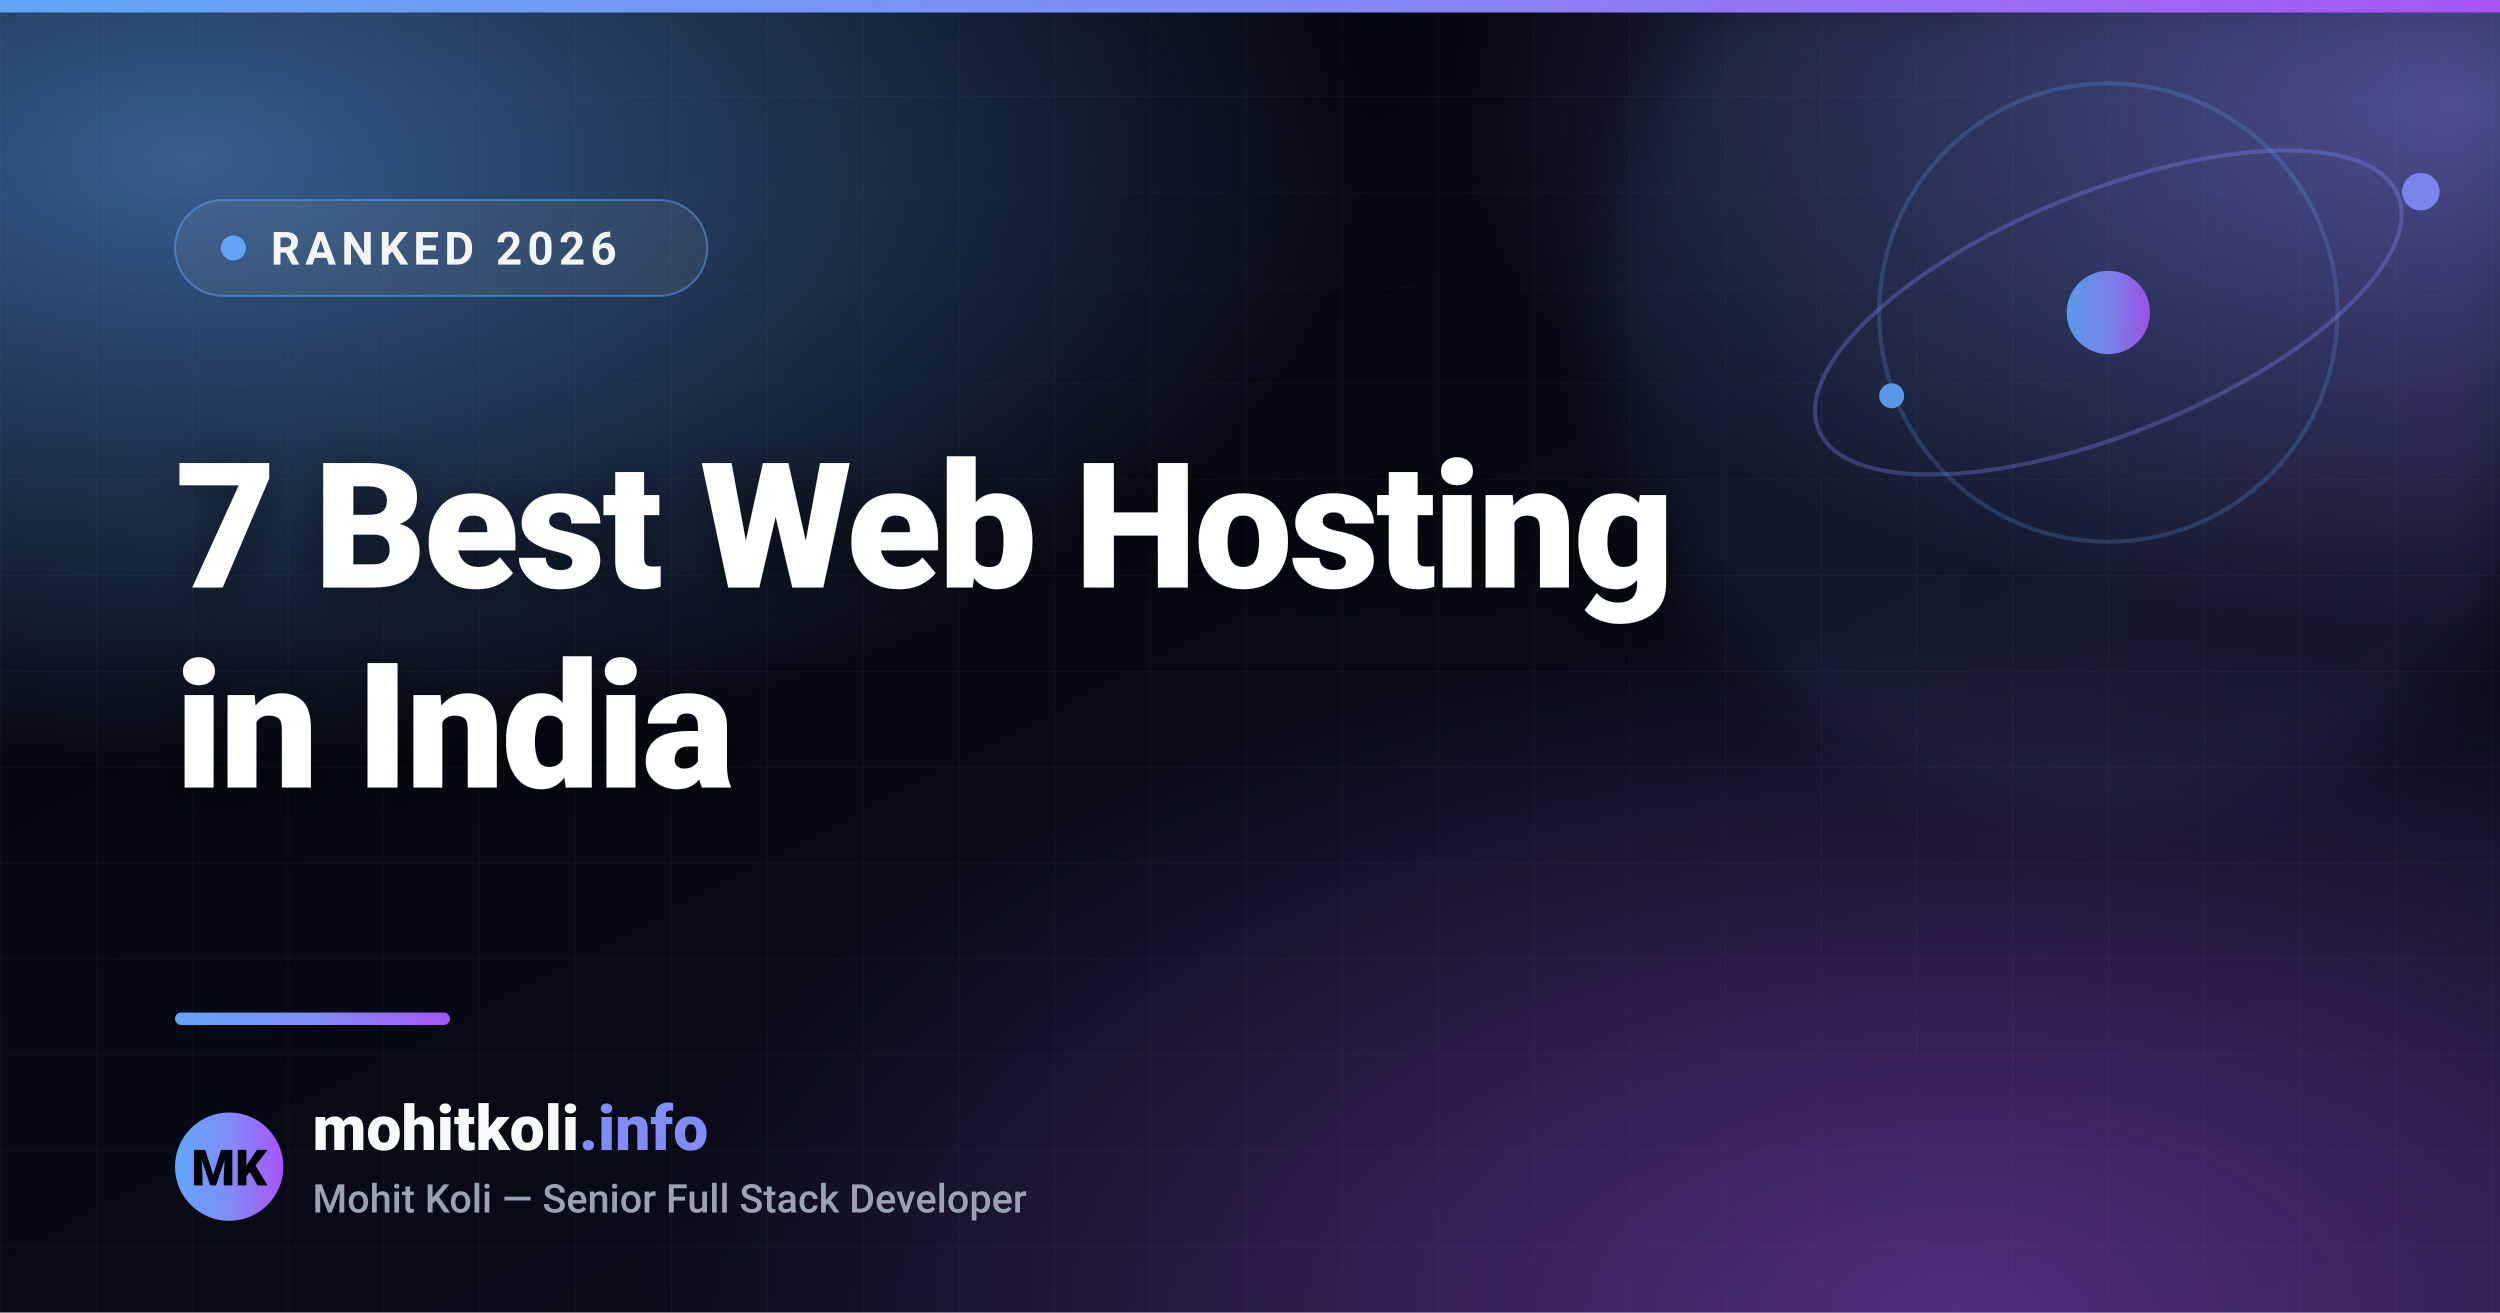
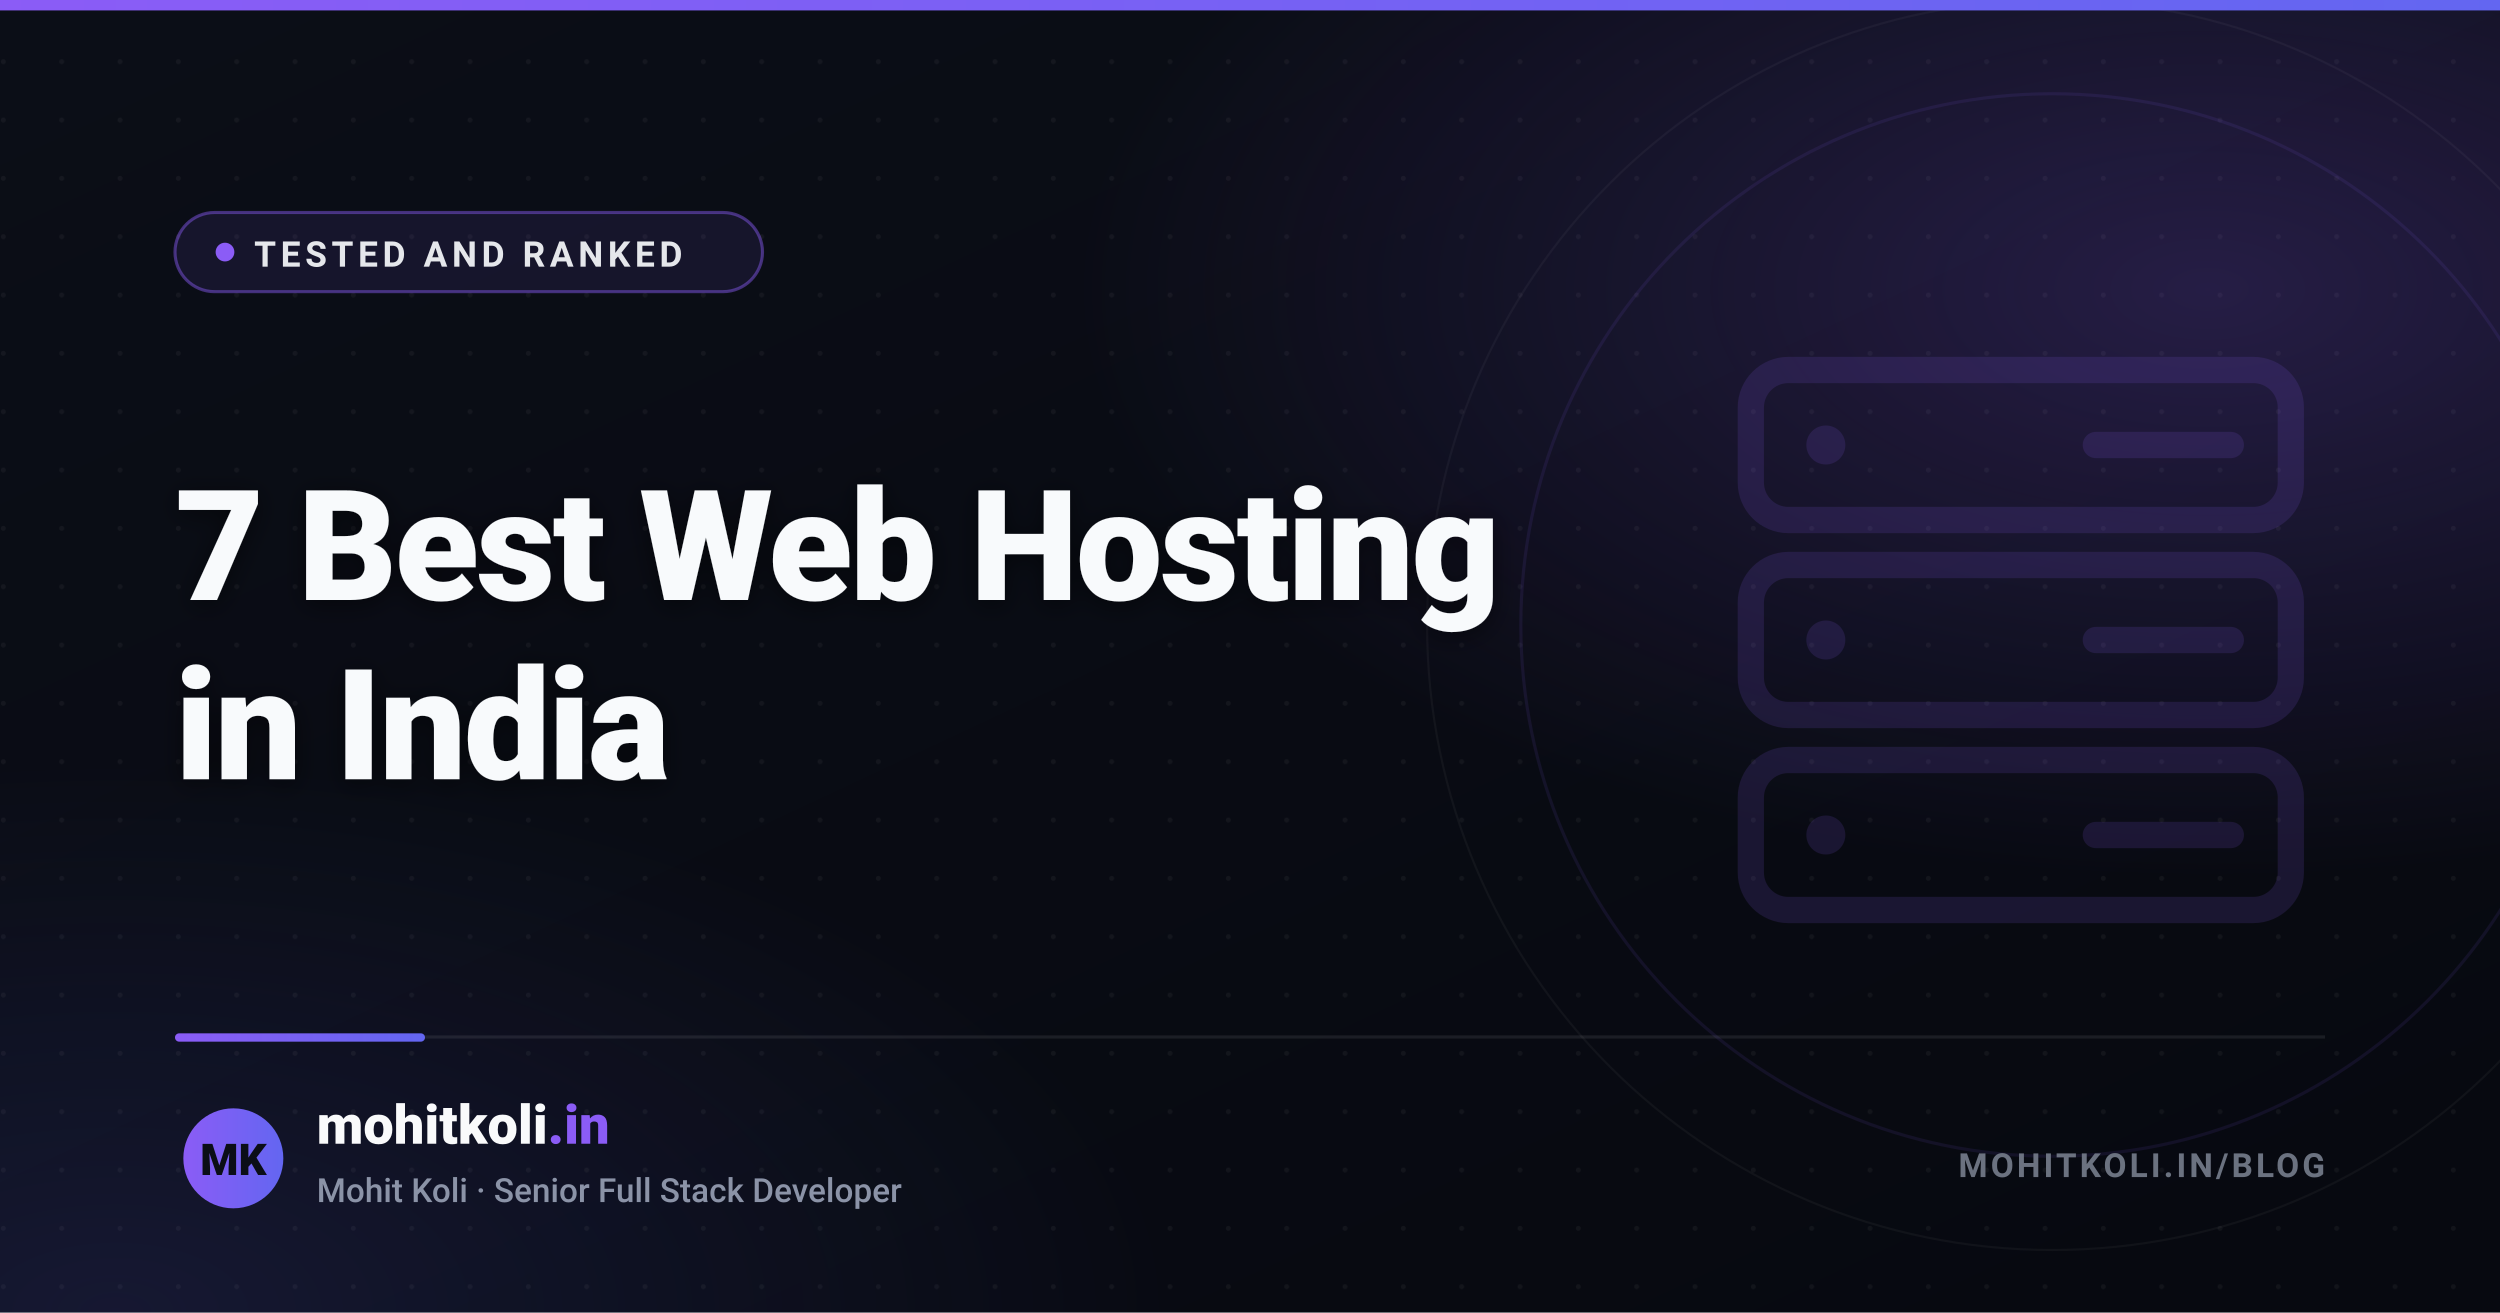
<svg xmlns="http://www.w3.org/2000/svg" width="1200" height="630" viewBox="0 0 1200 630" role="img" aria-label="7 Best Web Hosting in India">
  <defs>
-     <linearGradient id="bg" x1="0" y1="0" x2="1" y2="1">
-       <stop offset="0" stop-color="#04050a" />
-       <stop offset="0.55" stop-color="#080b16" />
-       <stop offset="1" stop-color="#0b0f1c" />
+     <linearGradient id="bg" x1="0" y1="0" x2="0.9" y2="1">
+       <stop offset="0" stop-color="#0b0e17" />
+       <stop offset="1" stop-color="#070910" />
    </linearGradient>
-     <radialGradient id="g1" cx="0.08" cy="0.12" r="0.85">
-       <stop offset="0" stop-color="#60a5fa" stop-opacity="0.55" />
-       <stop offset="0.55" stop-color="#60a5fa" stop-opacity="0" />
+     <radialGradient id="glow" cx="0.88" cy="0.22" r="0.75">
+       <stop offset="0" stop-color="#8b5cf6" stop-opacity="0.22" />
+       <stop offset="0.6" stop-color="#8b5cf6" stop-opacity="0" />
    </radialGradient>
-     <radialGradient id="g2" cx="0.98" cy="0.08" r="0.8">
-       <stop offset="0" stop-color="#818cf8" stop-opacity="0.5" />
-       <stop offset="0.5" stop-color="#818cf8" stop-opacity="0" />
+     <radialGradient id="glow2" cx="0.05" cy="1" r="0.7">
+       <stop offset="0" stop-color="#6366f1" stop-opacity="0.14" />
+       <stop offset="0.6" stop-color="#6366f1" stop-opacity="0" />
    </radialGradient>
-     <radialGradient id="g3" cx="0.78" cy="1.0" r="0.95">
-       <stop offset="0" stop-color="#a855f7" stop-opacity="0.45" />
-       <stop offset="0.55" stop-color="#a855f7" stop-opacity="0" />
-     </radialGradient>
-     <linearGradient id="bar" x1="0" y1="0" x2="1" y2="0">
-       <stop offset="0" stop-color="#60a5fa" />
-       <stop offset="0.5" stop-color="#818cf8" />
-       <stop offset="1" stop-color="#a855f7" />
+     <linearGradient id="accent" x1="0" y1="0" x2="1" y2="0">
+       <stop offset="0" stop-color="#8b5cf6" />
+       <stop offset="1" stop-color="#6366f1" />
    </linearGradient>
-     <pattern id="grid" width="46" height="46" patternUnits="userSpaceOnUse">
-       <path d="M46 0H0V46" fill="none" stroke="#ffffff" stroke-opacity="0.035" stroke-width="1" />
+     <pattern id="dots" width="28" height="28" patternUnits="userSpaceOnUse">
+       <circle cx="1.6" cy="1.6" r="1.2" fill="#ffffff" fill-opacity="0.045" />
    </pattern>
-     <filter id="soft" x="-20%" y="-20%" width="140%" height="140%">
-       <feGaussianBlur stdDeviation="14" />
+     <filter id="tshadow" x="-10%" y="-10%" width="120%" height="130%">
+       <feDropShadow dx="0" dy="2" stdDeviation="6" flood-color="#000000" flood-opacity="0.5" />
    </filter>
-     <filter id="tshadow" x="-10%" y="-10%" width="120%" height="130%">
-       <feDropShadow dx="0" dy="3" stdDeviation="10" flood-color="#000000" flood-opacity="0.45" />
-     </filter>
+     <clipPath id="frame">
+       <rect width="1200" height="630" rx="0" />
+     </clipPath>
  </defs>
-   <rect width="1200" height="630" fill="url(#bg)" />
-   <rect width="1200" height="630" fill="url(#grid)" />
-   <rect width="1200" height="630" fill="url(#g1)" />
-   <rect width="1200" height="630" fill="url(#g2)" />
-   <rect width="1200" height="630" fill="url(#g3)" />
-   <g transform="translate(1012 150)" opacity="0.9">
-     <circle r="240" fill="url(#bar)" opacity="0.10" filter="url(#soft)" />
-     <ellipse rx="150" ry="58" fill="none" stroke="#818cf8" stroke-opacity="0.35" stroke-width="2" transform="rotate(-22)" />
-     <ellipse rx="110" ry="110" fill="none" stroke="#60a5fa" stroke-opacity="0.25" stroke-width="2" />
-     <circle cx="150" cy="-58" r="9" fill="#818cf8" />
-     <circle cx="-104" cy="40" r="6" fill="#60a5fa" />
-     <circle cx="0" cy="0" r="20" fill="url(#bar)" />
-   </g>
-   <rect x="0" y="0" width="1200" height="6" fill="url(#bar)" />
-   <g font-family="'Segoe UI', 'Helvetica Neue', Roboto, Arial, sans-serif">
-     <rect x="84" y="96" rx="23" ry="23" width="255.5" height="46" fill="#ffffff" fill-opacity="0.07" stroke="#60a5fa" stroke-opacity="0.5" />
-     <circle cx="112" cy="119" r="6" fill="#60a5fa" />
-     <text x="130" y="127" font-size="22" font-weight="700" letter-spacing="2.5" fill="#f3f4f6">RANKED 2026</text>
-     <text font-size="84" font-weight="800" fill="#ffffff" letter-spacing="-1.5" filter="url(#tshadow)">
-       <tspan x="84" y="282">7 Best Web Hosting</tspan>
-       <tspan x="84" y="378">in India</tspan>
-     </text>
-     <rect x="84" y="486" width="132" height="6" rx="3" fill="url(#bar)" />
-     <circle cx="110" cy="560" r="26" fill="url(#bar)" />
-     <text x="110" y="569" font-size="24" font-weight="800" fill="#04050a" text-anchor="middle">MK</text>
-     <text x="150" y="552" font-size="30" font-weight="800" fill="#f9fafb">mohitkoli<tspan fill="#818cf8">.info</tspan>
-     </text>
-     <text x="150" y="582" font-size="19" font-weight="500" fill="#9aa3b2">Mohit Koli — Senior Full Stack Developer</text>
+   <g clip-path="url(#frame)">
+     <rect width="1200" height="630" fill="url(#bg)" />
+     <rect width="1200" height="630" fill="url(#dots)" />
+     <rect width="1200" height="630" fill="url(#glow)" />
+     <rect width="1200" height="630" fill="url(#glow2)" />
+     <g transform="translate(790 120) scale(3.6)" stroke="#8b5cf6" opacity="0.14">
+       <rect x="14" y="16" width="72" height="20" rx="5" fill="none" stroke-width="3.5" />
+       <rect x="14" y="42" width="72" height="20" rx="5" fill="none" stroke-width="3.5" />
+       <rect x="14" y="68" width="72" height="20" rx="5" fill="none" stroke-width="3.5" />
+       <circle cx="24" cy="26" r="2.6" stroke="none" fill="#8b5cf6" />
+       <circle cx="24" cy="52" r="2.6" stroke="none" fill="#8b5cf6" />
+       <circle cx="24" cy="78" r="2.6" stroke="none" fill="#8b5cf6" />
+       <line x1="60" y1="26" x2="78" y2="26" stroke-width="3.5" stroke-linecap="round" />
+       <line x1="60" y1="52" x2="78" y2="52" stroke-width="3.5" stroke-linecap="round" />
+       <line x1="60" y1="78" x2="78" y2="78" stroke-width="3.5" stroke-linecap="round" />
+     </g>
+     <circle cx="985" cy="300" r="255" fill="none" stroke="#8b5cf6" stroke-opacity="0.10" stroke-width="1.5" />
+     <circle cx="985" cy="300" r="300" fill="none" stroke="#ffffff" stroke-opacity="0.04" stroke-width="1" />
+     <rect x="0" y="0" width="1200" height="5" fill="url(#accent)" />
+     <g font-family="'Segoe UI', 'Helvetica Neue', Roboto, Arial, sans-serif">
+       <rect x="84" y="102" rx="19" ry="19" width="282" height="38" fill="#8b5cf6" fill-opacity="0.10" stroke="#8b5cf6" stroke-opacity="0.45" stroke-width="1.5" />
+       <circle cx="108" cy="121" r="4.5" fill="#8b5cf6" />
+       <text x="122" y="128" font-size="17" font-weight="700" letter-spacing="2.2" fill="#e5e7eb">TESTED AND RANKED</text>
+       <text font-size="74" font-weight="800" fill="#f8fafc" letter-spacing="-1.2" filter="url(#tshadow)">
+         <tspan x="84" y="288">7 Best Web Hosting</tspan>
+         <tspan x="84" y="374">in India</tspan>
+       </text>
+       <rect x="84" y="497" width="1032" height="1.5" fill="#ffffff" fill-opacity="0.08" />
+       <rect x="84" y="496" width="120" height="4" rx="2" fill="url(#accent)" />
+       <circle cx="112" cy="556" r="24" fill="url(#accent)" />
+       <text x="112" y="564" font-size="21" font-weight="800" fill="#0b0e17" text-anchor="middle">MK</text>
+       <text x="152" y="549" font-size="26" font-weight="800" fill="#f9fafb">mohitkoli<tspan fill="#8b5cf6">.in</tspan>
+       </text>
+       <text x="152" y="577" font-size="16" font-weight="500" fill="#8b93a7">Mohit Koli · Senior Full Stack Developer</text>
+       <text x="1116" y="565" font-size="16" font-weight="600" letter-spacing="1.5" fill="#6b7280" text-anchor="end">MOHITKOLI.IN/BLOG</text>
+     </g>
  </g>
</svg>
